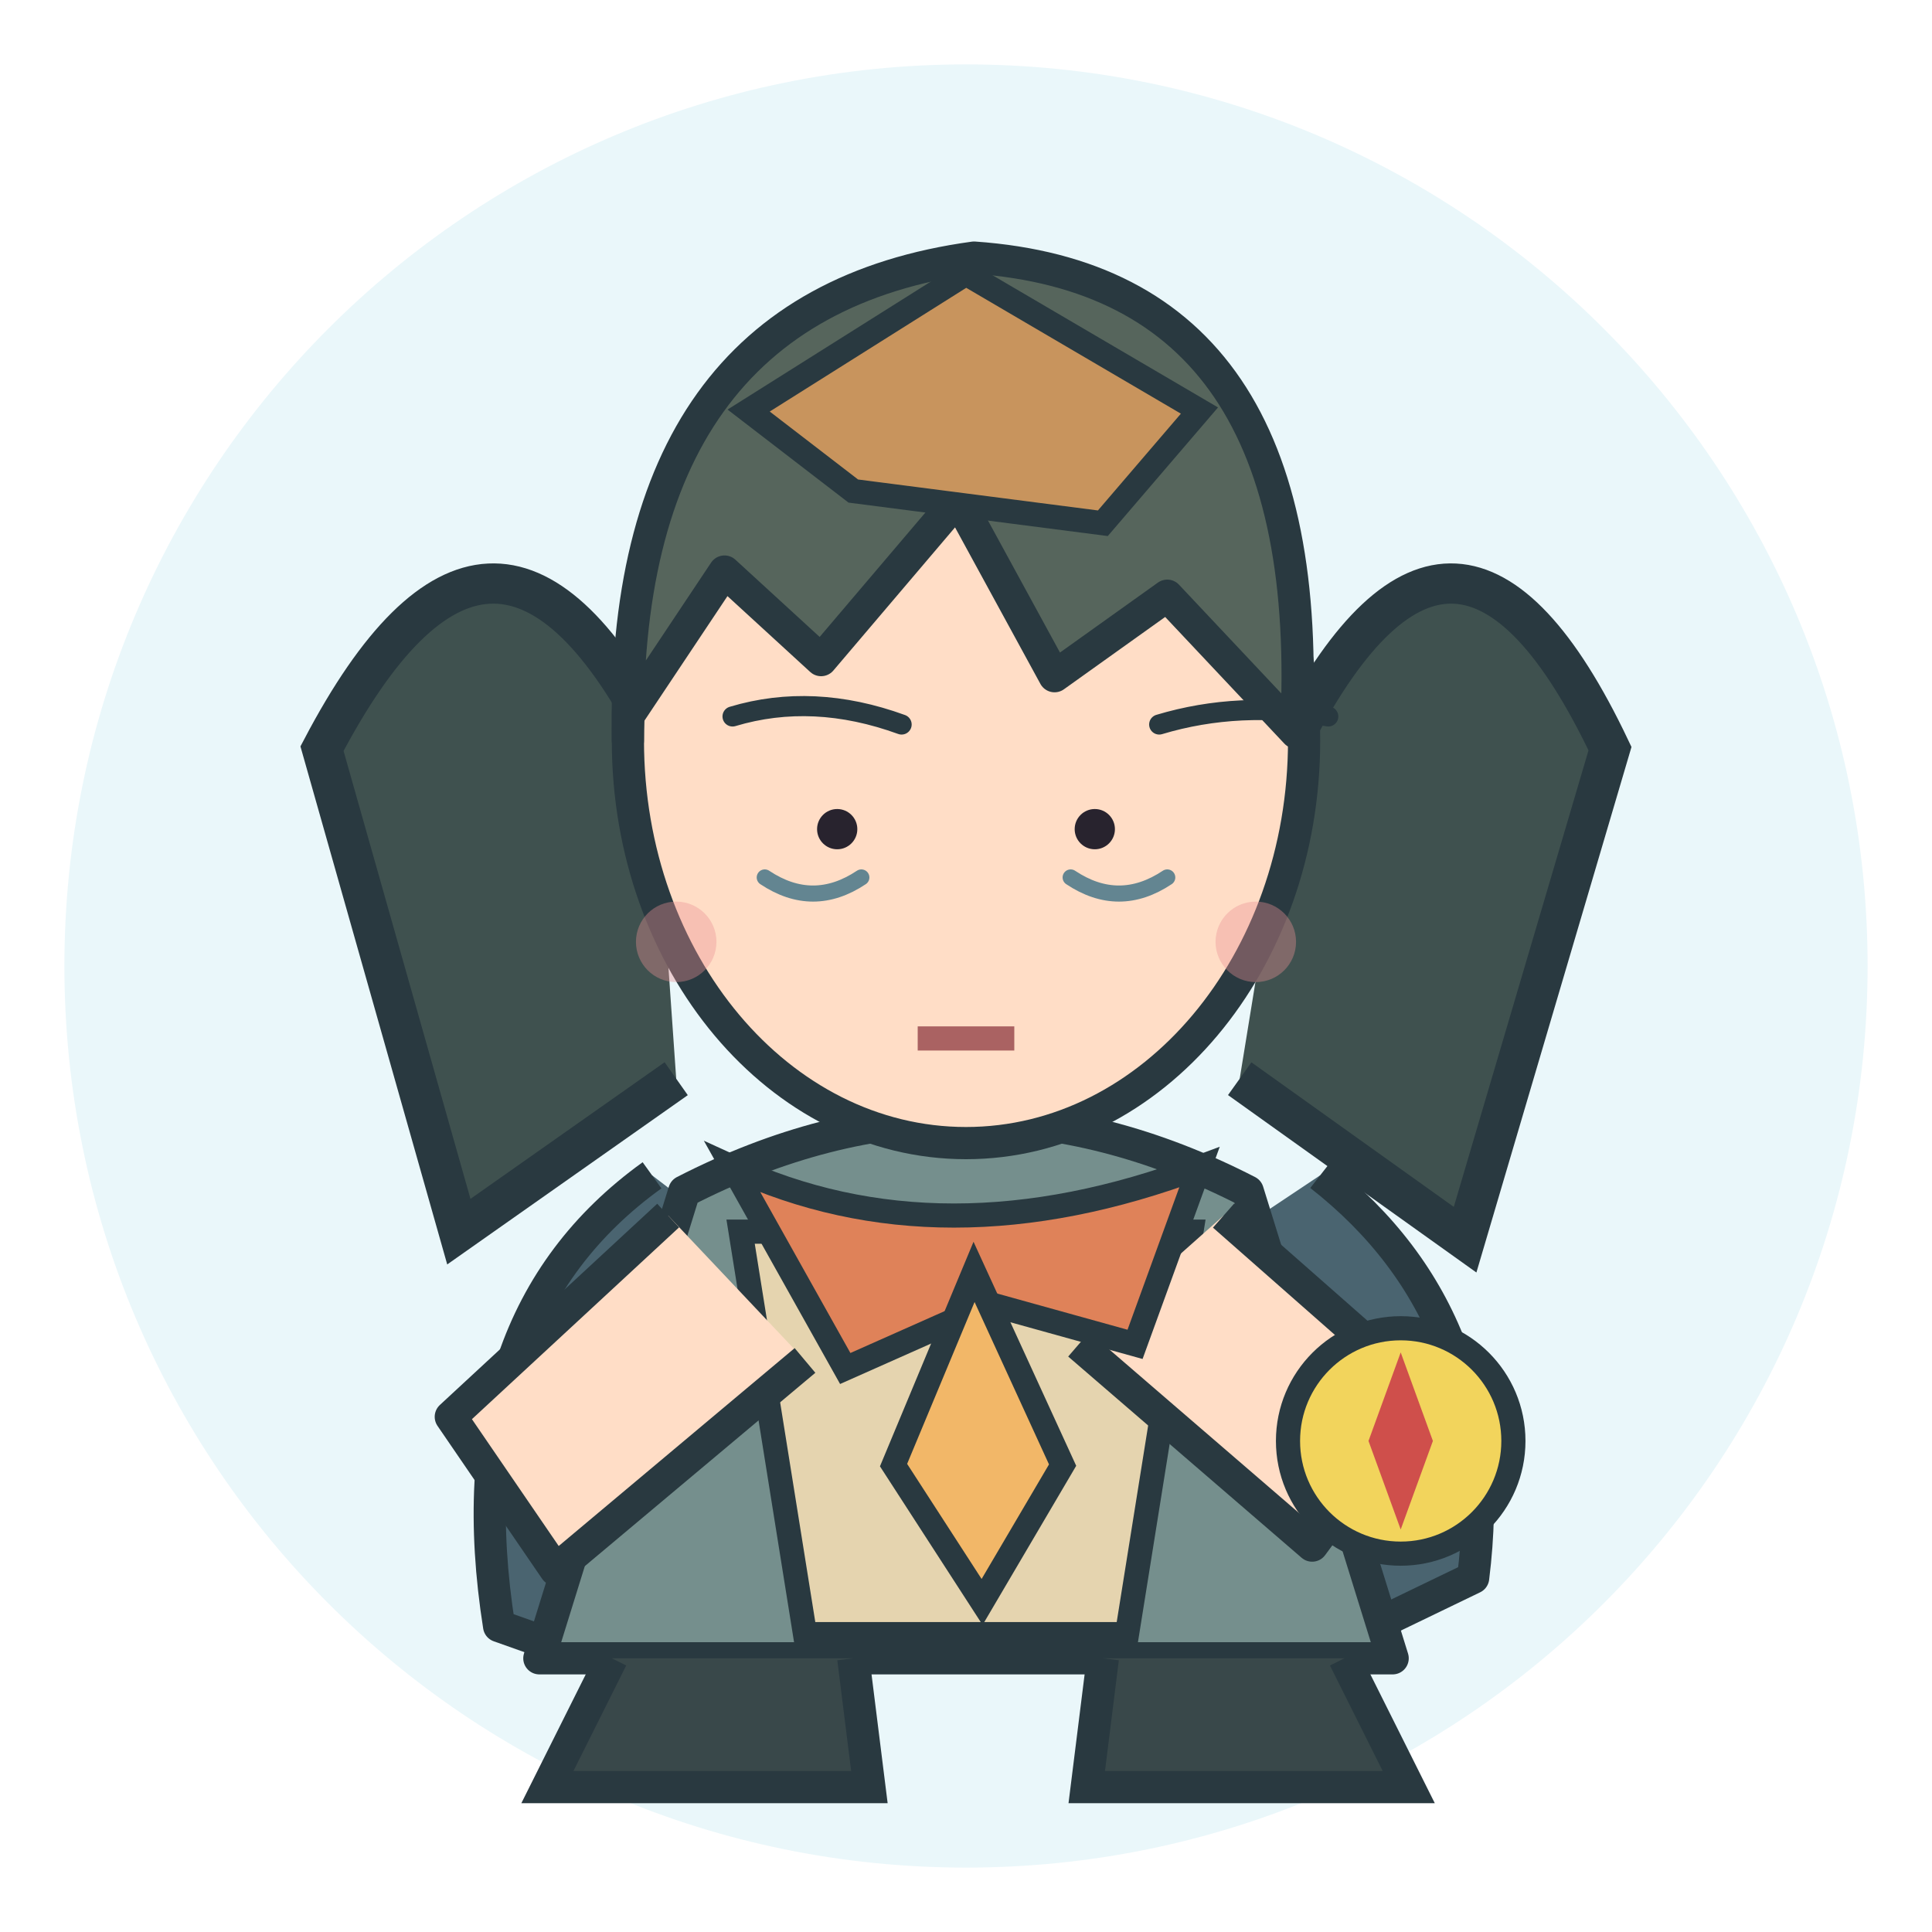
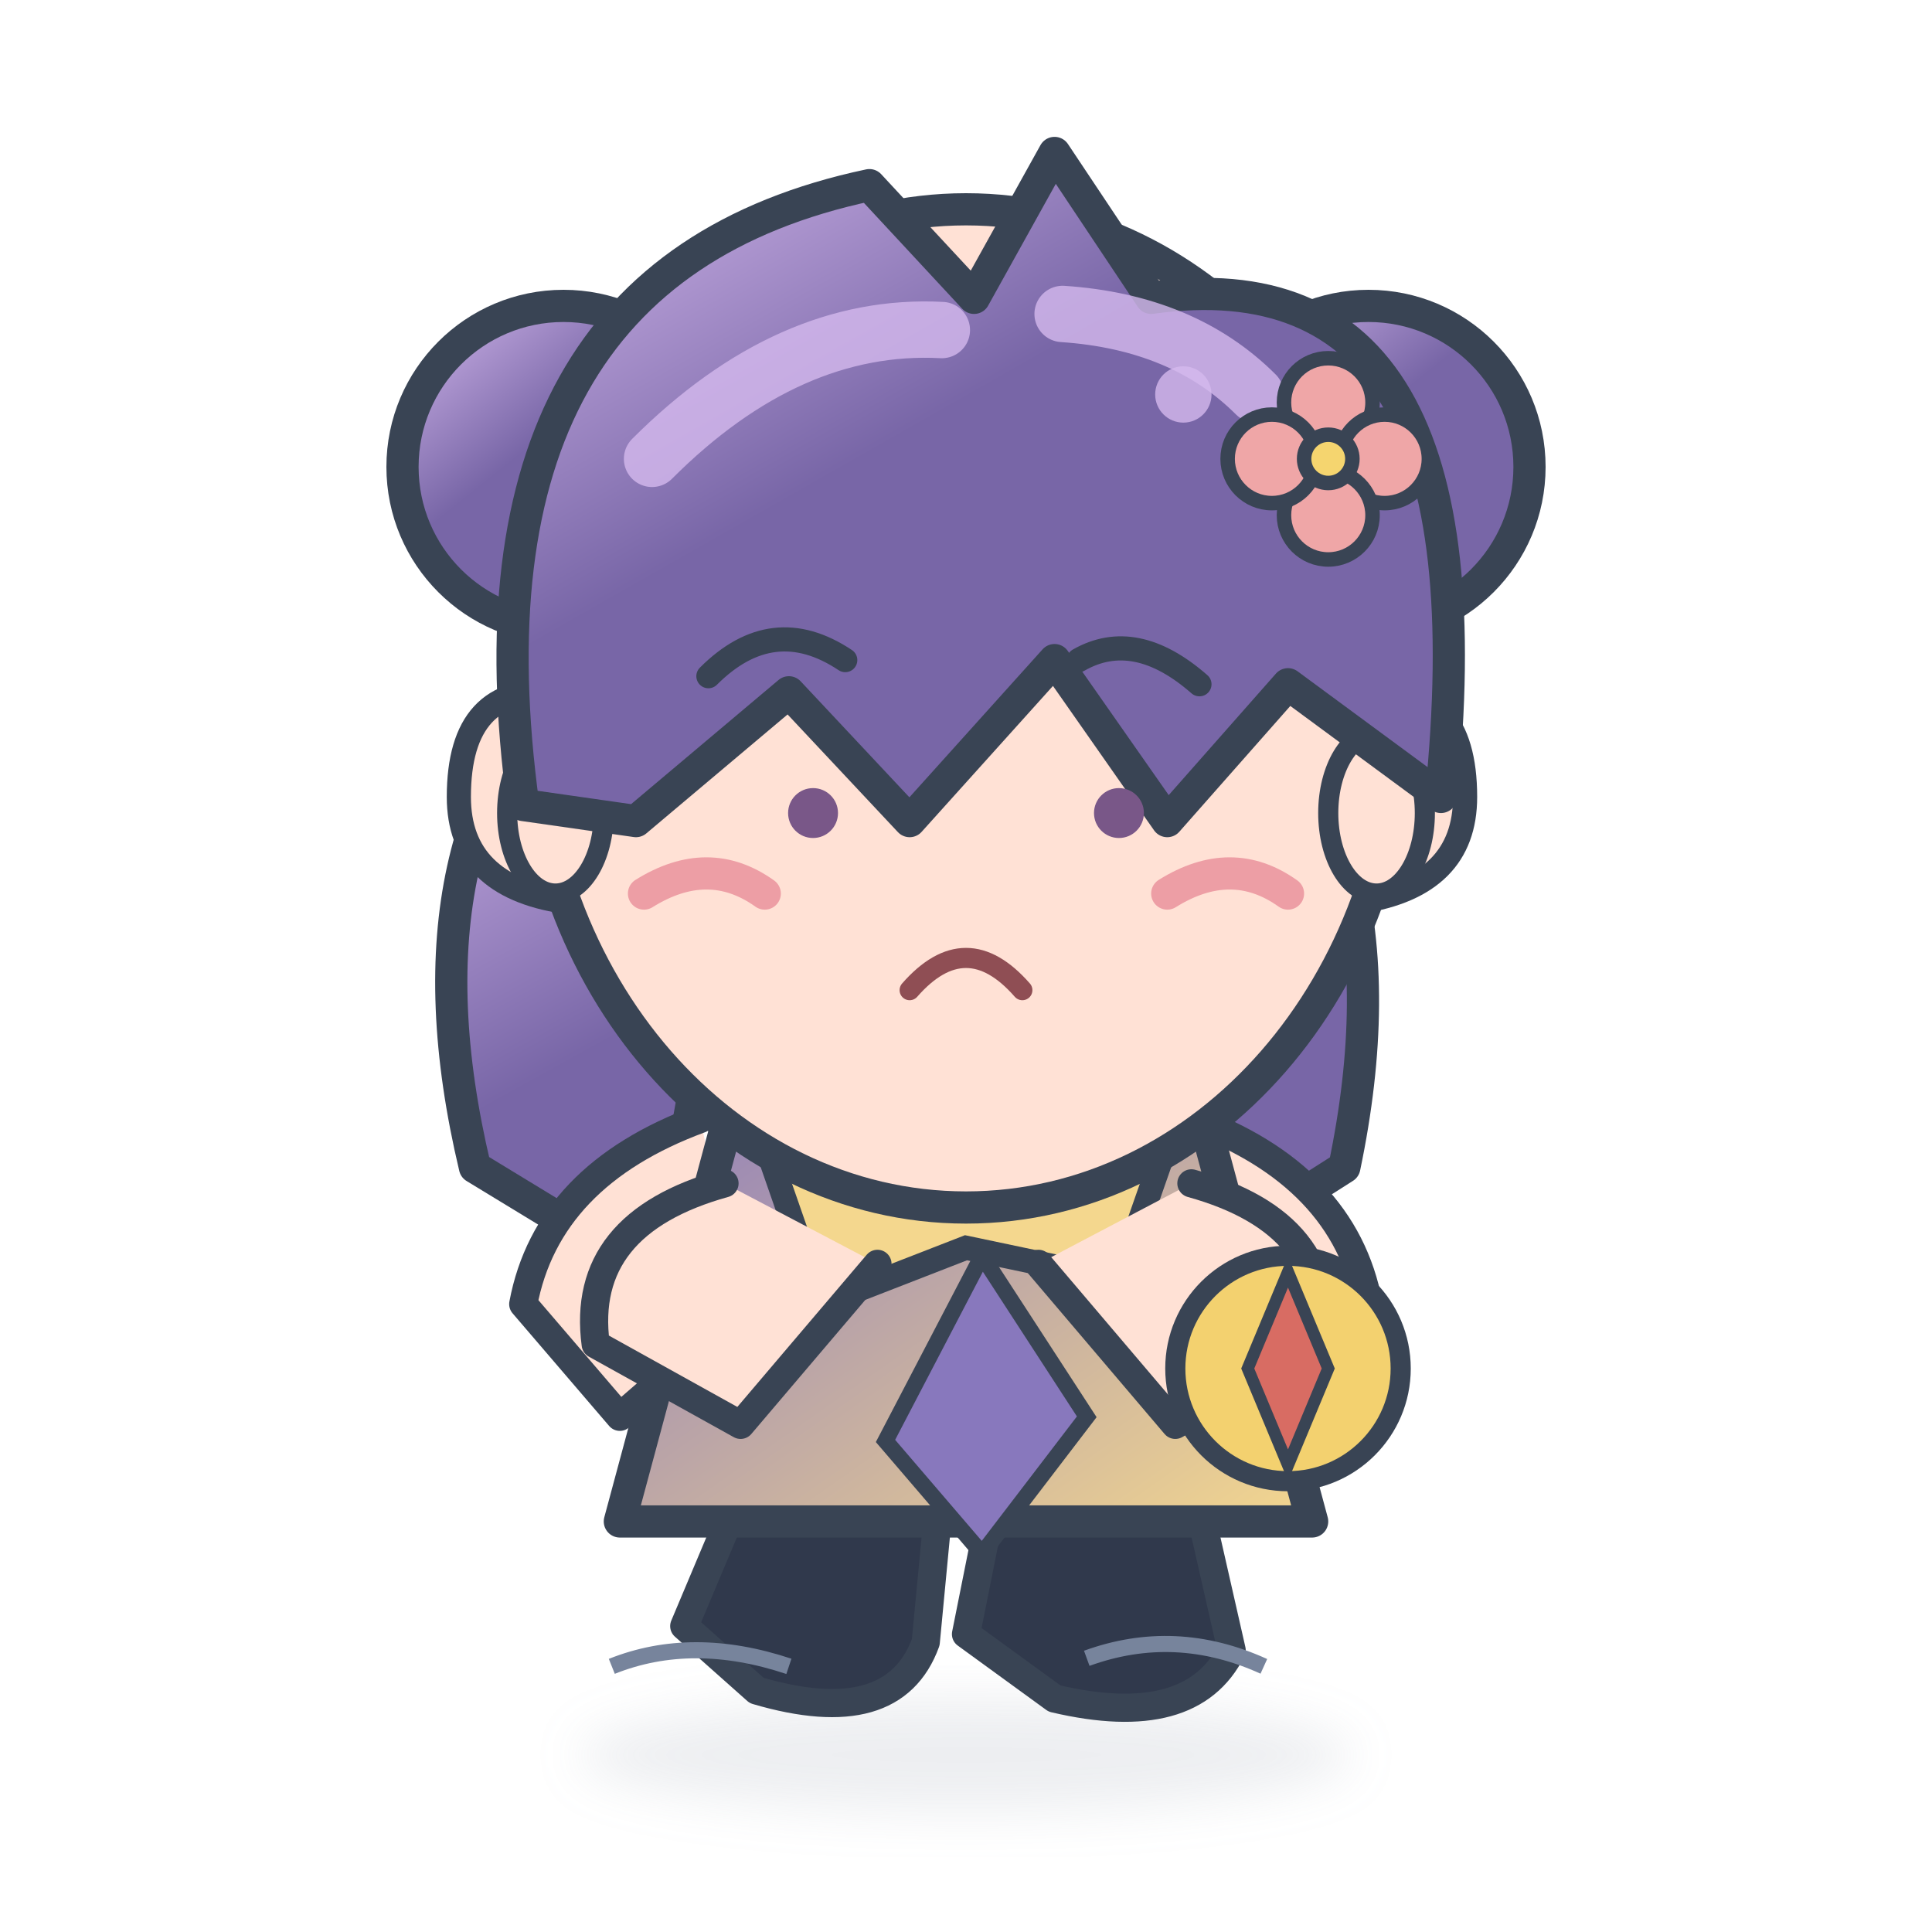
- <svg xmlns="http://www.w3.org/2000/svg" viewBox="0 0 240 240" role="img" aria-label="Anime traveler wearing a scarf and carrying a compass">
-   <circle cx="120" cy="120" r="112" fill="#eaf7fa" />
-   <path d="M81 146q-25 18-19 56l31 11 22-41m49-26q23 18 19 50l-29 14-23-42" fill="#4a6470" stroke="#293940" stroke-width="4" stroke-linejoin="round" />
-   <path d="M85 148q35-18 70 0l18 58H67z" fill="#758f8d" stroke="#293940" stroke-width="4" stroke-linejoin="round" />
-   <path d="M92 153h56l-8 50h-40z" fill="#e5d4af" stroke="#293940" stroke-width="3" />
-   <path d="M83 151l-27 25 13 19 31-26m52-18 25 22-14 19-29-25" fill="#ffddc6" stroke="#293940" stroke-width="4" stroke-linejoin="round" />
-   <path d="M91 145q26 12 58 0l-8 22-18-5-18 8z" fill="#df8259" stroke="#293940" stroke-width="3" />
-   <path d="M121 158l-10 24 11 17 10-17z" fill="#f2b768" stroke="#293940" stroke-width="3" />
-   <circle cx="174" cy="179" r="14" fill="#f2d45c" stroke="#293940" stroke-width="3" />
-   <path d="M174 168l4 11-4 11-4-11z" fill="#cf4f4b" />
-   <path d="M81 91q-20-38-41 2l17 60 27-19m77-43q20-38 39 2l-18 61-28-20" fill="#3f514f" stroke="#293940" stroke-width="5" />
-   <ellipse cx="120" cy="92" rx="42" ry="50" fill="#ffddc6" stroke="#293940" stroke-width="4" />
-   <path d="M78 92q-1-54 43-60 43 3 40 59l-16-17-14 10-12-22-17 20-12-11-12 18z" fill="#56655c" stroke="#293940" stroke-width="4" stroke-linejoin="round" />
-   <path d="M91 89q10-3 21 1m32 0q10-3 21-1" fill="none" stroke="#293940" stroke-width="2.5" stroke-linecap="round" />
-   <circle cx="104" cy="103" r="2.5" fill="#28232e" />
-   <circle cx="136" cy="103" r="2.5" fill="#28232e" />
-   <circle cx="84" cy="117" r="5" fill="#e99094" opacity=".38" />
-   <circle cx="156" cy="117" r="5" fill="#e99094" opacity=".38" />
-   <path d="M114 129h12" fill="none" stroke="#aa6262" stroke-width="3" />
-   <path d="M95 109q6 4 12 0m26 0q6 4 12 0" fill="none" stroke="#638591" stroke-width="2" stroke-linecap="round" />
-   <path d="M93 51l27-17 29 17-12 14-31-4z" fill="#c8945d" stroke="#293940" stroke-width="3" />
-   <path d="M76 206l-8 16h40l-2-16m61 0 8 16h-40l2-16" fill="#39484a" stroke="#293940" stroke-width="4" />
+ <svg xmlns="http://www.w3.org/2000/svg" class="character-svg" data-motion="spin" viewBox="0 0 240 240" role="img" aria-label="Original SWEP chibi character">
+   <defs>
+     <linearGradient id="hair-SWEP" x1="0" x2="0.8" y1="0" y2="1">
+       <stop stop-color="#d5b9ed" />
+       <stop offset=".46" stop-color="#7866a7" />
+       <stop offset="1" stop-color="#7866a7" />
+     </linearGradient>
+     <linearGradient id="cloth-SWEP" x1="0" x2="1" y1="0" y2="1">
+       <stop stop-color="#8878bd" />
+       <stop offset="1" stop-color="#f4d78e" />
+     </linearGradient>
+     <filter id="soft-shadow-SWEP" x="-30%" y="-30%" width="160%" height="170%">
+       <feGaussianBlur stdDeviation="3" />
+     </filter>
+   </defs>
+   <ellipse cx="120" cy="218" rx="48" ry="7" fill="#758094" opacity=".13" filter="url(#soft-shadow-SWEP)" />
+   <g class="character-figure" transform="">
+     <g fill="url(#hair-SWEP)" stroke="#394454" stroke-width="4" stroke-linejoin="round">
+       <path d="M73 81Q49 103 59 145l23 14 9-50m59-28q26 21 17 64l-22 14-10-50" />
+       <circle cx="70" cy="58" r="20" />
+       <circle cx="170" cy="58" r="20" />
+     </g>
+     <g fill="#30394c" stroke="#394454" stroke-width="3.5" stroke-linejoin="round">
+       <path d="M93 183h24l-2 21q-4 11-21 6l-9-8zM124 183h24l5 22q-5 10-22 6l-11-8z" />
+       <path d="M76 207q10-4 22 0m37-1q11-4 22 1" fill="none" stroke="#77849c" stroke-width="2" />
+     </g>
+     <path d="M87 139q-19 7-22 23l12 14 15-13m56-24q19 7 22 23l-12 14-15-13" fill="#ffe1d5" stroke="#394454" stroke-width="3.5" stroke-linecap="round" stroke-linejoin="round" />
+     <path d="M91 137q29-17 58 0l14 52H77z" fill="url(#cloth-SWEP)" stroke="#394454" stroke-width="4" stroke-linejoin="round" />
+     <path d="M94 139q26 12 52 0l-7 20-19-4-18 7z" fill="#f4d78e" stroke="#394454" stroke-width="3" />
+     <path d="M122 156l-12 23 12 14 13-17z" fill="#8878bd" stroke="#394454" stroke-width="2" />
+     <path d="M90 147q-18 5-16 20l18 10 17-20m39-10q18 5 16 20l-18 10-17-20" fill="#ffe1d5" stroke="#394454" stroke-width="3.5" stroke-linecap="round" stroke-linejoin="round" />
+     <circle cx="160" cy="170" r="14" fill="#f3d16f" stroke="#394454" stroke-width="2.5" />
+     <path d="M160 158l5 12-5 12-5-12z" fill="#d86c63" stroke="#394454" stroke-width="1.5" />
+     <path d="M69 86q-12-1-12 13 0 11 13 13m100-26q12-1 12 13 0 11-13 13" fill="#ffe1d5" stroke="#394454" stroke-width="3" />
+     <ellipse cx="120" cy="88" rx="54" ry="62" fill="#ffe1d5" stroke="#394454" stroke-width="4" />
+     <ellipse cx="69" cy="101" rx="6" ry="10" fill="#ffe1d5" stroke="#394454" stroke-width="2.5" />
+     <ellipse cx="171" cy="101" rx="6" ry="10" fill="#ffe1d5" stroke="#394454" stroke-width="2.5" />
+     <path d="M65 100Q56 34 108 23l13 14 10-18 12 18q43-6 36 62l-19-14-15 17-14-20-18 20-15-16-19 16z" fill="url(#hair-SWEP)" stroke="#394454" stroke-width="4" stroke-linejoin="round" />
+     <path d="M88 84q8-8 17-2m29 0q7-4 15 3" fill="none" stroke="#394454" stroke-width="3" stroke-linecap="round" />
+     <g>
+       <circle cx="101" cy="101" r="3.1" fill="#795788" />
+       <circle cx="139" cy="101" r="3.1" fill="#795788" />
+     </g>
+     <path d="M113 123q7-8 14 0" fill="none" stroke="#8f4e54" stroke-width="2.5" stroke-linecap="round" />
+     <path d="M80 111q8-5 15 0m50 0q8-5 15 0" fill="none" stroke="#e98d99" stroke-width="4" stroke-linecap="round" opacity=".8" />
+     <path d="M81 57q17-17 36-16m15-2q15 1 24 10" fill="none" stroke="#d5b9ed" stroke-width="7" stroke-linecap="round" opacity=".8" />
+     <circle cx="147" cy="49" r="3.5" fill="#d5b9ed" opacity=".8" />
+     <g transform="translate(165 57)" fill="#efa6a7" stroke="#394454" stroke-width="1.8">
+       <circle cy="-7" r="5.5" />
+       <circle cx="7" r="5.5" />
+       <circle cy="7" r="5.5" />
+       <circle cx="-7" r="5.5" />
+       <circle r="3" fill="#f5d56f" />
+     </g>
+   </g>
</svg>
